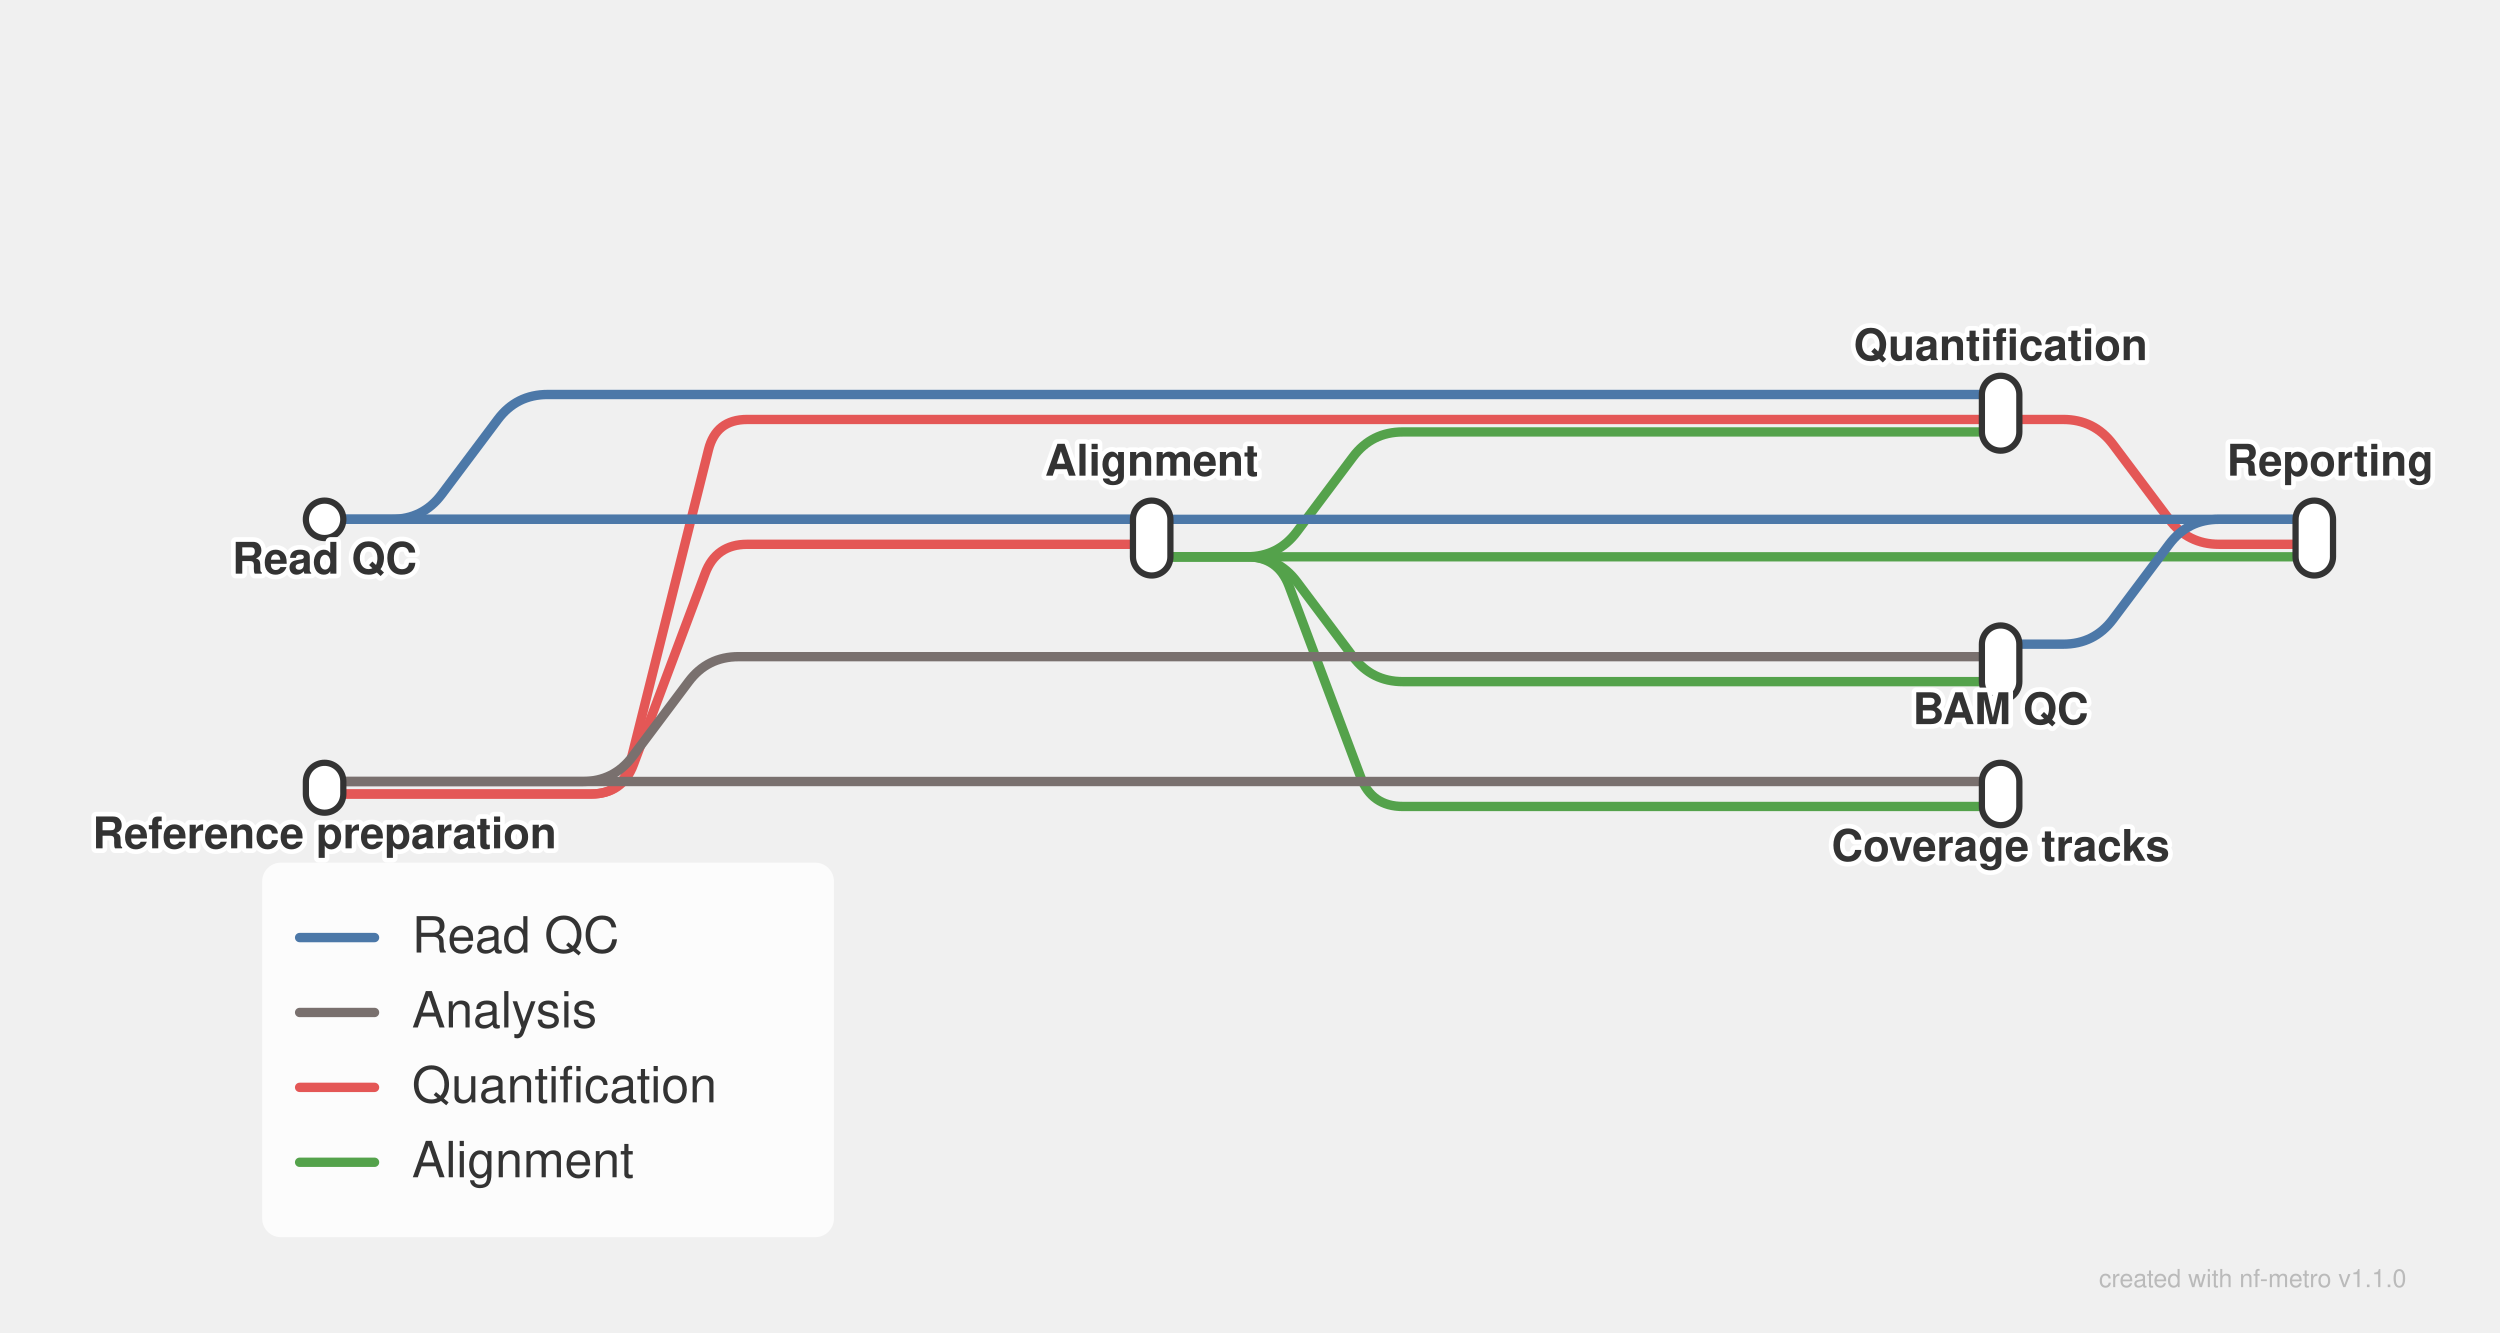
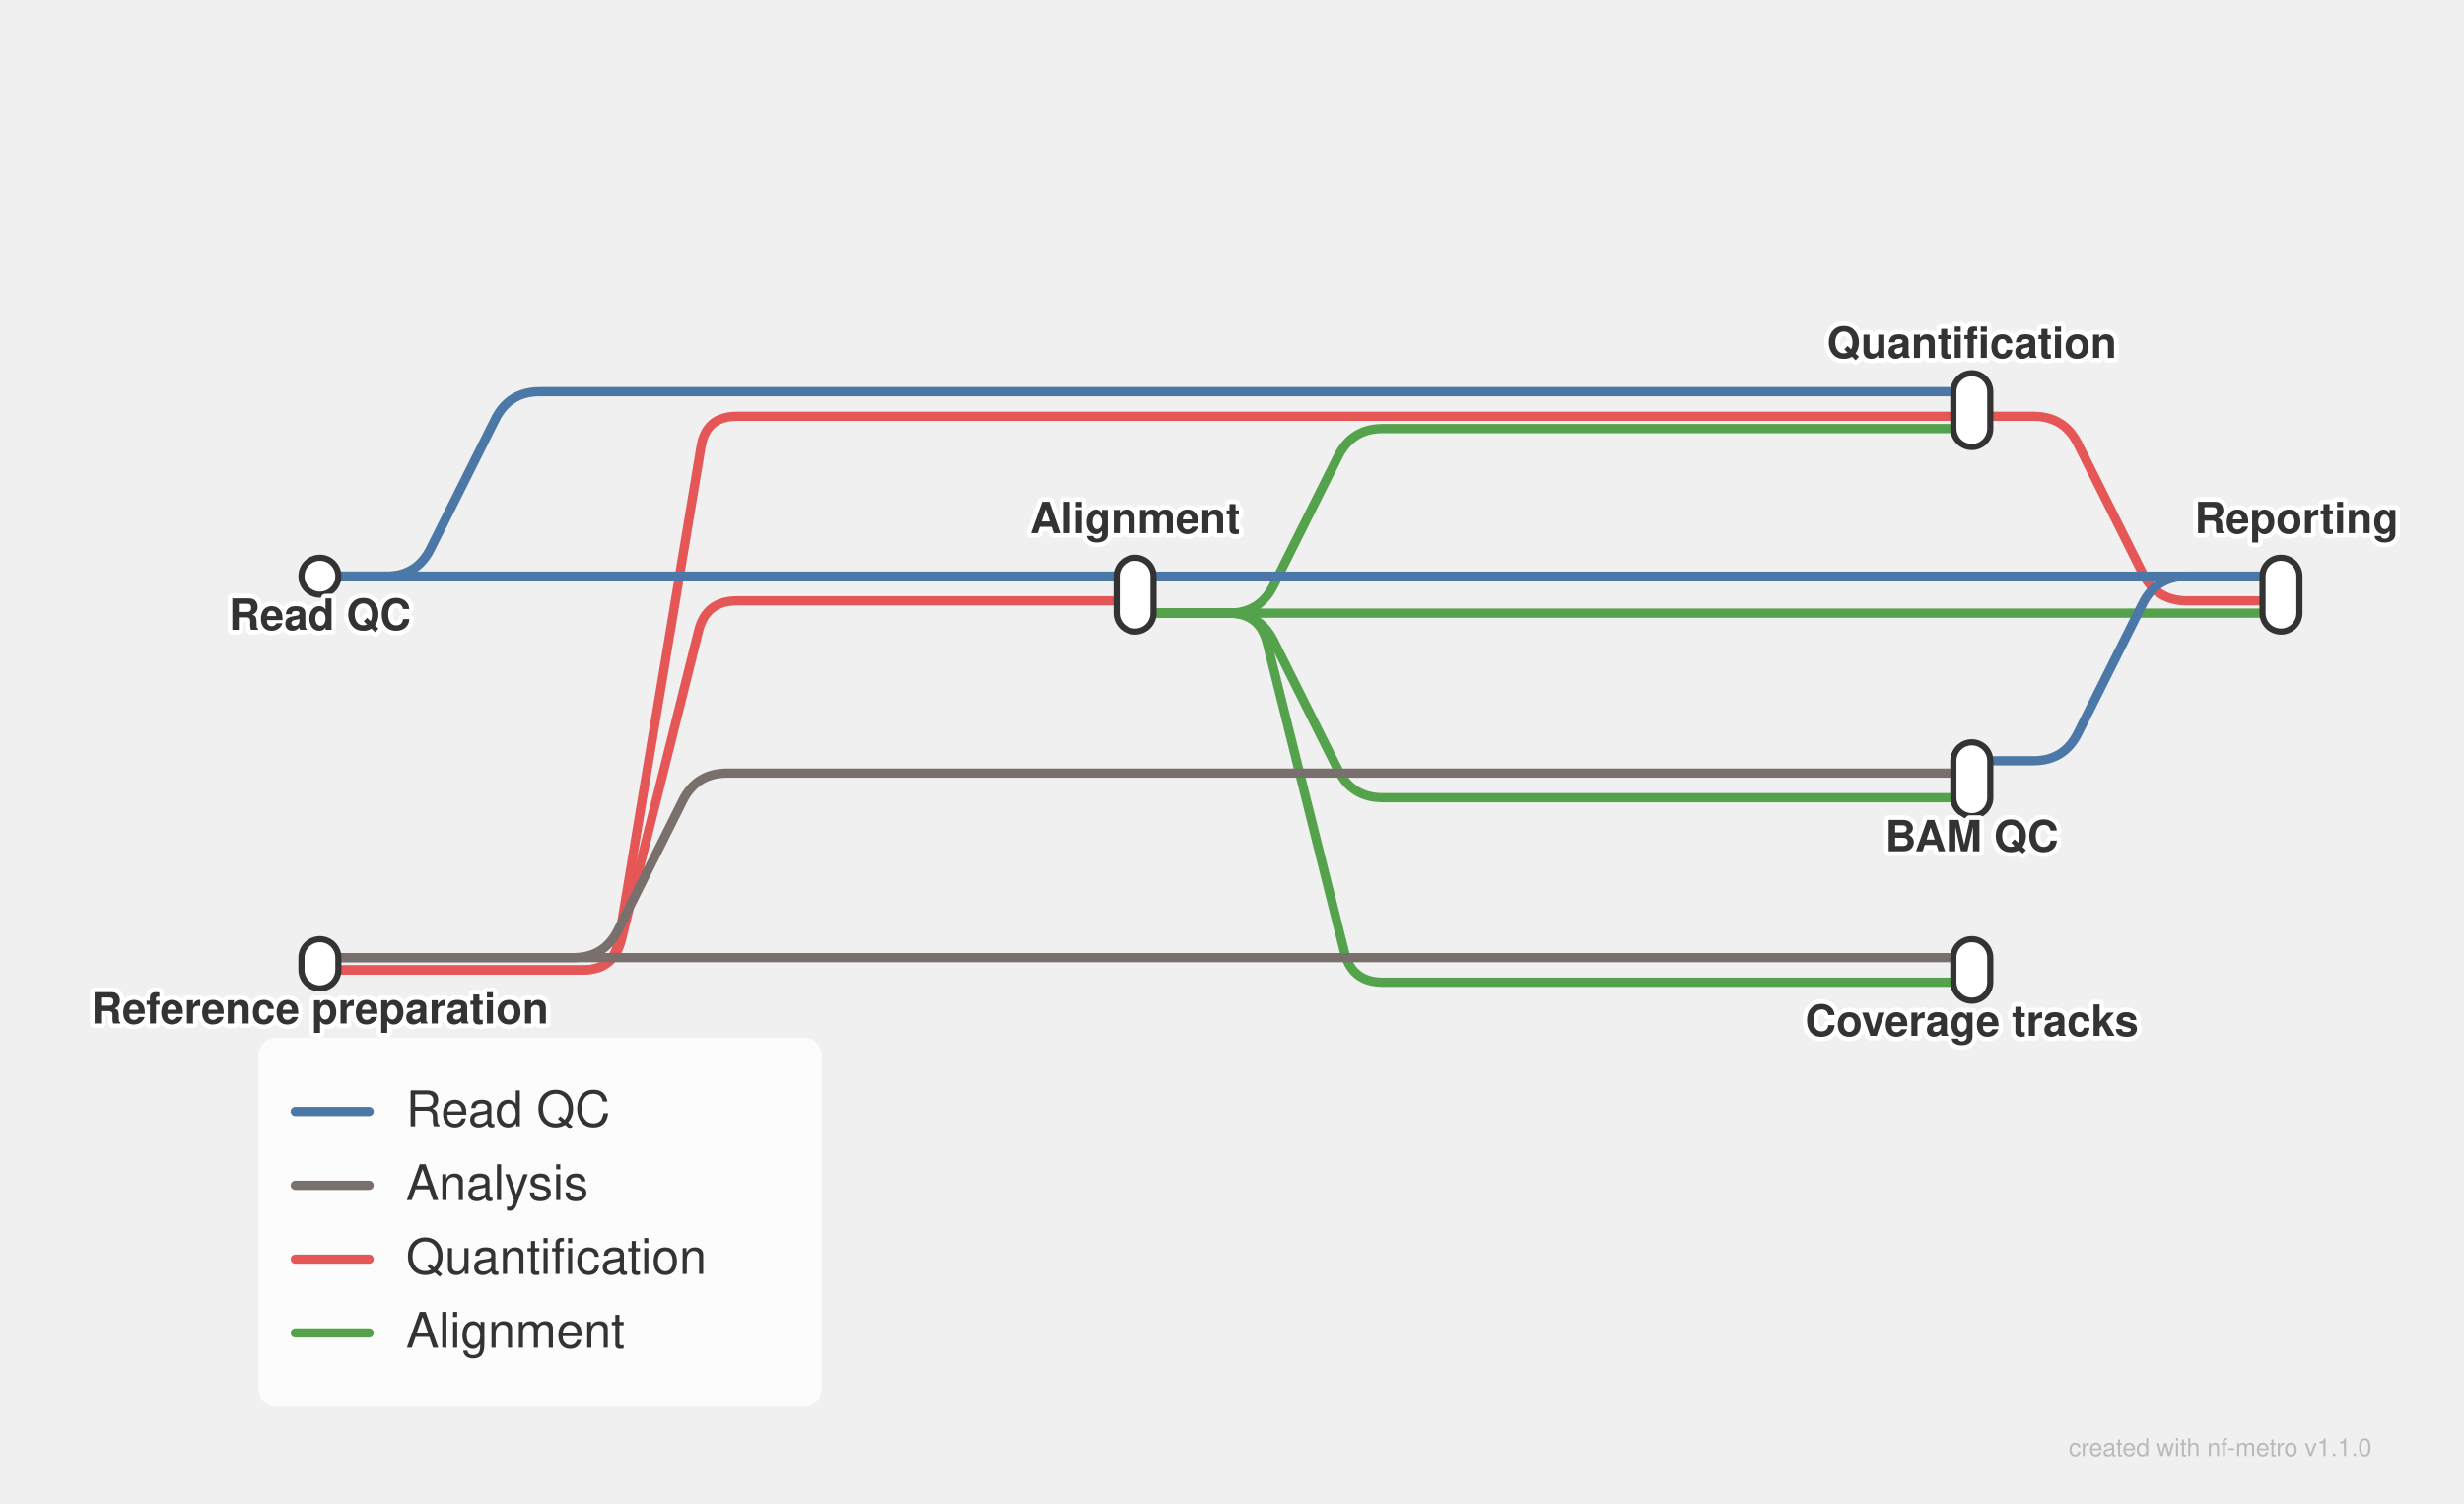
- <svg xmlns="http://www.w3.org/2000/svg" width="777" height="414" viewBox="-24 0 801 414">
+ <svg xmlns="http://www.w3.org/2000/svg" width="777" height="474" viewBox="-24 0 801 474">
  <defs>
</defs>
  <style>.nf-metro-title { fill: var(--nfm-map-title-color, #111111); }
.nf-metro-station-label { fill: var(--nfm-map-label-color, #333333); }
.nf-metro-section-box { fill: var(--nfm-map-section-fill, #ededed); stroke: var(--nfm-map-section-stroke, #e6e6e6); }
.nf-metro-section-label { fill: var(--nfm-map-section-label-color, #666666); }
.nf-metro-group-label { fill: var(--nfm-map-section-label-color, #666666); }
.nf-metro-group-underline { stroke: var(--nfm-map-section-label-color, #666666); }
.nf-metro-legend-bg { fill: var(--nfm-map-legend-bg, rgba(255, 255, 255, 0.8)); }
.nf-metro-legend-text { fill: var(--nfm-map-legend-text-color, #333333); }
.nf-metro-marker-stroke { stroke: var(--nfm-map-marker-stroke, #333333); }
.nf-metro-label-halo { fill: var(--nfm-map-bg, #ffffff); stroke: var(--nfm-map-bg, #ffffff); }</style>
  <style>@media (prefers-color-scheme: dark) {
    .nf-metro-section-label { fill: #d0d0d0; }
    .nf-metro-section-num-circle { fill: #777777; }
    .nf-metro-title { fill: #ffffff; }
}
</style>
-   <path d="M345.0,172.0 L375.5,172.0 Q385.5,172.0,391.5,180.0 L409.5,204.0 Q415.5,212.0,425.5,212.0 L617.0,212.0" stroke="#54A24B" stroke-width="3.0" fill="none" stroke-linecap="round" stroke-linejoin="round" class="metro-line-align" data-line-id="align" />
-   <path d="M345.0,172.0 L375.5,172.0 Q385.5,172.0,389.011,181.363 L411.989,242.637 Q415.5,252.0,425.5,252.0 L617.0,252.0" stroke="#54A24B" stroke-width="3.0" fill="none" stroke-linecap="round" stroke-linejoin="round" class="metro-line-align" data-line-id="align" />
-   <path d="M345.0,172.0 L375.5,172.0 Q385.5,172.0,391.5,164.0 L409.5,140.0 Q415.5,132.0,425.5,132.0 L617.0,132.0" stroke="#54A24B" stroke-width="3.0" fill="none" stroke-linecap="round" stroke-linejoin="round" class="metro-line-align" data-line-id="align" />
-   <path d="M345.0,172.0 L717.5,172.0" stroke="#54A24B" stroke-width="3.0" stroke-linecap="round" class="metro-line-align" data-line-id="align" />
-   <path d="M80.0,248.0 L165.424,248.0 Q175.424,248.0,178.935,238.637 L201.913,177.363 Q205.424,168.0,215.424,168.0 L345.0,168.0" stroke="#E45756" stroke-width="3.0" fill="none" stroke-linecap="round" stroke-linejoin="round" class="metro-line-quantify" data-line-id="quantify" />
-   <path d="M80.0,248.0 L165.424,248.0 Q175.424,248.0,177.849,238.299 L202.999,137.701 Q205.424,128.0,215.424,128.0 L617.0,128.0" stroke="#E45756" stroke-width="3.0" fill="none" stroke-linecap="round" stroke-linejoin="round" class="metro-line-quantify" data-line-id="quantify" />
-   <path d="M617.0,128.0 L637.0,128.0 Q647.0,128.0,653.0,136.0 L671.0,160.0 Q677.0,168.0,687.0,168.0 L717.5,168.0" stroke="#E45756" stroke-width="3.0" fill="none" stroke-linecap="round" stroke-linejoin="round" class="metro-line-quantify" data-line-id="quantify" />
-   <path d="M80.0,244.0 L162.652,244.0 Q172.652,244.0,178.652,236.0 L196.652,212.0 Q202.652,204.0,212.652,204.0 L617.0,204.0" stroke="#79706E" stroke-width="3.0" fill="none" stroke-linecap="round" stroke-linejoin="round" class="metro-line-generic" data-line-id="generic" />
-   <path d="M80.0,244.0 L617.0,244.0" stroke="#79706E" stroke-width="3.0" stroke-linecap="round" class="metro-line-generic" data-line-id="generic" />
-   <path d="M617.0,200.0 L637.0,200.0 Q647.0,200.0,653.0,192.0 L671.0,168.0 Q677.0,160.0,687.0,160.0 L717.5,160.0" stroke="#4C78A8" stroke-width="3.0" fill="none" stroke-linecap="round" stroke-linejoin="round" class="metro-line-qc" data-line-id="qc" />
-   <path d="M80.0,160.0 L345.0,160.0" stroke="#4C78A8" stroke-width="3.0" stroke-linecap="round" class="metro-line-qc" data-line-id="qc" />
-   <path d="M80.0,160.0 L101.5,160.0 Q111.5,160.0,117.5,152.0 L135.5,128.0 Q141.5,120.0,151.5,120.0 L617.0,120.0" stroke="#4C78A8" stroke-width="3.0" fill="none" stroke-linecap="round" stroke-linejoin="round" class="metro-line-qc" data-line-id="qc" />
-   <path d="M80.0,160.0 L717.5,160.0" stroke="#4C78A8" stroke-width="3.0" stroke-linecap="round" class="metro-line-qc" data-line-id="qc" />
-   <g class="nf-metro-station-group" data-node-id="g_fastq_qc_qc" data-node-cx="80.0" data-node-cy="160.0" data-node-r="6.0" data-node-groups="qc" data-node-w="12.0" data-node-h="12.0" data-node-rx="6.0">
-     <rect x="74.0" y="154.0" width="12.0" height="12.0" rx="6.0" ry="6.0" fill="#ffffff" stroke="#333333" stroke-width="2.0" class="nf-metro-station" data-station-id="g_fastq_qc_qc" data-station-lines="qc" data-station-label="Read QC" />
+   <path d="M345.0,192.0 L375.5,192.0 Q385.5,192.0,389.972,200.944 L411.028,243.056 Q415.5,252.0,425.5,252.0 L617.0,252.0" stroke="#54A24B" stroke-width="3.0" fill="none" stroke-linecap="round" stroke-linejoin="round" class="metro-line-align" data-line-id="align" />
+   <path d="M345.0,192.0 L375.5,192.0 Q385.5,192.0,387.925,201.701 L413.075,302.299 Q415.5,312.0,425.5,312.0 L617.0,312.0" stroke="#54A24B" stroke-width="3.0" fill="none" stroke-linecap="round" stroke-linejoin="round" class="metro-line-align" data-line-id="align" />
+   <path d="M345.0,192.0 L375.5,192.0 Q385.5,192.0,389.972,183.056 L411.028,140.944 Q415.5,132.0,425.5,132.0 L617.0,132.0" stroke="#54A24B" stroke-width="3.0" fill="none" stroke-linecap="round" stroke-linejoin="round" class="metro-line-align" data-line-id="align" />
+   <path d="M345.0,192.0 L717.5,192.0" stroke="#54A24B" stroke-width="3.0" stroke-linecap="round" class="metro-line-align" data-line-id="align" />
+   <path d="M80.0,308.0 L165.541,308.0 Q175.541,308.0,177.966,298.299 L203.116,197.701 Q205.541,188.0,215.541,188.0 L345.0,188.0" stroke="#E45756" stroke-width="3.0" fill="none" stroke-linecap="round" stroke-linejoin="round" class="metro-line-quantify" data-line-id="quantify" />
+   <path d="M80.0,308.0 L165.541,308.0 Q175.541,308.0,177.185,298.136 L203.897,137.864 Q205.541,128.0,215.541,128.0 L617.0,128.0" stroke="#E45756" stroke-width="3.0" fill="none" stroke-linecap="round" stroke-linejoin="round" class="metro-line-quantify" data-line-id="quantify" />
+   <path d="M617.0,128.0 L637.0,128.0 Q647.0,128.0,651.472,136.944 L672.528,179.056 Q677.0,188.0,687.0,188.0 L717.5,188.0" stroke="#E45756" stroke-width="3.0" fill="none" stroke-linecap="round" stroke-linejoin="round" class="metro-line-quantify" data-line-id="quantify" />
+   <path d="M80.0,304.0 L162.418,304.0 Q172.418,304.0,176.89,295.056 L197.946,252.944 Q202.418,244.0,212.418,244.0 L617.0,244.0" stroke="#79706E" stroke-width="3.0" fill="none" stroke-linecap="round" stroke-linejoin="round" class="metro-line-generic" data-line-id="generic" />
+   <path d="M80.0,304.0 L617.0,304.0" stroke="#79706E" stroke-width="3.0" stroke-linecap="round" class="metro-line-generic" data-line-id="generic" />
+   <path d="M617.0,240.0 L637.0,240.0 Q647.0,240.0,651.472,231.056 L672.528,188.944 Q677.0,180.0,687.0,180.0 L717.5,180.0" stroke="#4C78A8" stroke-width="3.0" fill="none" stroke-linecap="round" stroke-linejoin="round" class="metro-line-qc" data-line-id="qc" />
+   <path d="M80.0,180.0 L345.0,180.0" stroke="#4C78A8" stroke-width="3.0" stroke-linecap="round" class="metro-line-qc" data-line-id="qc" />
+   <path d="M80.0,180.0 L101.5,180.0 Q111.5,180.0,115.972,171.056 L137.028,128.944 Q141.5,120.0,151.5,120.0 L617.0,120.0" stroke="#4C78A8" stroke-width="3.0" fill="none" stroke-linecap="round" stroke-linejoin="round" class="metro-line-qc" data-line-id="qc" />
+   <path d="M80.0,180.0 L717.5,180.0" stroke="#4C78A8" stroke-width="3.0" stroke-linecap="round" class="metro-line-qc" data-line-id="qc" />
+   <g class="nf-metro-station-group" data-node-id="g_fastq_qc_qc" data-node-cx="80.0" data-node-cy="180.0" data-node-r="6.0" data-node-groups="qc" data-node-w="12.0" data-node-h="12.0" data-node-rx="6.0">
+     <rect x="74.0" y="174.0" width="12.0" height="12.0" rx="6.0" ry="6.0" fill="#ffffff" stroke="#333333" stroke-width="2.0" class="nf-metro-station" data-station-id="g_fastq_qc_qc" data-station-lines="qc" data-station-label="Read QC" />
  </g>
-   <g class="nf-metro-station-group" data-node-id="g_prepare_genome_generic" data-node-cx="80.0" data-node-cy="246.0" data-node-r="6.0" data-node-groups="generic,quantify" data-node-w="12.0" data-node-h="16.0" data-node-rx="6.0">
-     <rect x="74.0" y="238.0" width="12.0" height="16.0" rx="6.0" ry="6.0" fill="#ffffff" stroke="#333333" stroke-width="2.0" class="nf-metro-station" data-station-id="g_prepare_genome_generic" data-station-lines="generic,quantify" data-station-label="Reference preparation" />
+   <g class="nf-metro-station-group" data-node-id="g_prepare_genome_generic" data-node-cx="80.0" data-node-cy="306.0" data-node-r="6.0" data-node-groups="generic,quantify" data-node-w="12.0" data-node-h="16.0" data-node-rx="6.0">
+     <rect x="74.0" y="298.0" width="12.0" height="16.0" rx="6.0" ry="6.0" fill="#ffffff" stroke="#333333" stroke-width="2.0" class="nf-metro-station" data-station-id="g_prepare_genome_generic" data-station-lines="generic,quantify" data-station-label="Reference preparation" />
  </g>
-   <g class="nf-metro-station-group" data-node-id="g_alignment_align" data-node-cx="345.0" data-node-cy="166.0" data-node-r="6.0" data-node-groups="align,qc,quantify" data-node-w="12.0" data-node-h="24.0" data-node-rx="6.0">
-     <rect x="339.0" y="154.0" width="12.0" height="24.0" rx="6.0" ry="6.0" fill="#ffffff" stroke="#333333" stroke-width="2.0" class="nf-metro-station" data-station-id="g_alignment_align" data-station-lines="align,qc,quantify" data-station-label="Alignment" />
+   <g class="nf-metro-station-group" data-node-id="g_alignment_align" data-node-cx="345.0" data-node-cy="186.0" data-node-r="6.0" data-node-groups="align,qc,quantify" data-node-w="12.0" data-node-h="24.0" data-node-rx="6.0">
+     <rect x="339.0" y="174.0" width="12.0" height="24.0" rx="6.0" ry="6.0" fill="#ffffff" stroke="#333333" stroke-width="2.0" class="nf-metro-station" data-station-id="g_alignment_align" data-station-lines="align,qc,quantify" data-station-label="Alignment" />
  </g>
-   <g class="nf-metro-station-group" data-node-id="g_bam_qc_qc" data-node-cx="617.0" data-node-cy="206.0" data-node-r="6.0" data-node-groups="align,generic,qc" data-node-w="12.0" data-node-h="24.0" data-node-rx="6.0">
-     <rect x="611.0" y="194.0" width="12.0" height="24.0" rx="6.0" ry="6.0" fill="#ffffff" stroke="#333333" stroke-width="2.0" class="nf-metro-station" data-station-id="g_bam_qc_qc" data-station-lines="align,generic,qc" data-station-label="BAM QC" />
+   <g class="nf-metro-station-group" data-node-id="g_bam_qc_qc" data-node-cx="617.0" data-node-cy="246.0" data-node-r="6.0" data-node-groups="align,generic,qc" data-node-w="12.0" data-node-h="24.0" data-node-rx="6.0">
+     <rect x="611.0" y="234.0" width="12.0" height="24.0" rx="6.0" ry="6.0" fill="#ffffff" stroke="#333333" stroke-width="2.0" class="nf-metro-station" data-station-id="g_bam_qc_qc" data-station-lines="align,generic,qc" data-station-label="BAM QC" />
  </g>
-   <g class="nf-metro-station-group" data-node-id="g_bigwig_generic" data-node-cx="617.0" data-node-cy="248.0" data-node-r="6.0" data-node-groups="align,generic" data-node-w="12.0" data-node-h="20.0" data-node-rx="6.0">
-     <rect x="611.0" y="238.0" width="12.0" height="20.0" rx="6.0" ry="6.0" fill="#ffffff" stroke="#333333" stroke-width="2.0" class="nf-metro-station" data-station-id="g_bigwig_generic" data-station-lines="align,generic" data-station-label="Coverage tracks" />
+   <g class="nf-metro-station-group" data-node-id="g_bigwig_generic" data-node-cx="617.0" data-node-cy="308.0" data-node-r="6.0" data-node-groups="align,generic" data-node-w="12.0" data-node-h="20.0" data-node-rx="6.0">
+     <rect x="611.0" y="298.0" width="12.0" height="20.0" rx="6.0" ry="6.0" fill="#ffffff" stroke="#333333" stroke-width="2.0" class="nf-metro-station" data-station-id="g_bigwig_generic" data-station-lines="align,generic" data-station-label="Coverage tracks" />
  </g>
  <g class="nf-metro-station-group" data-node-id="g_quantification_quantify" data-node-cx="617.0" data-node-cy="126.0" data-node-r="6.0" data-node-groups="align,qc,quantify" data-node-w="12.0" data-node-h="24.0" data-node-rx="6.0">
    <rect x="611.0" y="114.0" width="12.0" height="24.0" rx="6.0" ry="6.0" fill="#ffffff" stroke="#333333" stroke-width="2.0" class="nf-metro-station" data-station-id="g_quantification_quantify" data-station-lines="align,qc,quantify" data-station-label="Quantification" />
  </g>
-   <g class="nf-metro-station-group" data-node-id="g_report_report" data-node-cx="717.5" data-node-cy="166.0" data-node-r="6.0" data-node-groups="align,qc,quantify" data-node-w="12.0" data-node-h="24.0" data-node-rx="6.0">
-     <rect x="711.5" y="154.0" width="12.0" height="24.0" rx="6.0" ry="6.0" fill="#ffffff" stroke="#333333" stroke-width="2.0" class="nf-metro-station" data-station-id="g_report_report" data-station-lines="align,qc,quantify" data-station-label="Reporting" />
+   <g class="nf-metro-station-group" data-node-id="g_report_report" data-node-cx="717.5" data-node-cy="186.0" data-node-r="6.0" data-node-groups="align,qc,quantify" data-node-w="12.0" data-node-h="24.0" data-node-rx="6.0">
+     <rect x="711.5" y="174.0" width="12.0" height="24.0" rx="6.0" ry="6.0" fill="#ffffff" stroke="#333333" stroke-width="2.0" class="nf-metro-station" data-station-id="g_report_report" data-station-lines="align,qc,quantify" data-station-label="Reporting" />
  </g>
-   <text x="80.0" y="171.0" font-size="14.0" fill="#ffffff" stroke="#ffffff" stroke-width="3.0" stroke-linejoin="round" font-family="'Helvetica Neue', Helvetica, Arial, sans-serif" font-weight="bold" aria-hidden="true" class="nf-metro-label-halo" text-anchor="middle" dominant-baseline="hanging">Read QC</text>
-   <text x="80.0" y="171.0" font-size="14.0" fill="#333333" font-family="'Helvetica Neue', Helvetica, Arial, sans-serif" font-weight="bold" text-anchor="middle" dominant-baseline="hanging" data-station-id="g_fastq_qc_qc" class="nf-metro-station-label">Read QC</text>
-   <text x="80.0" y="259.0" font-size="14.0" fill="#ffffff" stroke="#ffffff" stroke-width="3.0" stroke-linejoin="round" font-family="'Helvetica Neue', Helvetica, Arial, sans-serif" font-weight="bold" aria-hidden="true" class="nf-metro-label-halo" text-anchor="middle" dominant-baseline="hanging">Reference preparation</text>
-   <text x="80.0" y="259.0" font-size="14.0" fill="#333333" font-family="'Helvetica Neue', Helvetica, Arial, sans-serif" font-weight="bold" text-anchor="middle" dominant-baseline="hanging" data-station-id="g_prepare_genome_generic" class="nf-metro-station-label">Reference preparation</text>
-   <text x="345.0" y="146.0" font-size="14.0" fill="#ffffff" stroke="#ffffff" stroke-width="3.0" stroke-linejoin="round" font-family="'Helvetica Neue', Helvetica, Arial, sans-serif" font-weight="bold" aria-hidden="true" class="nf-metro-label-halo" text-anchor="middle" dominant-baseline="auto">Alignment</text>
-   <text x="345.0" y="146.0" font-size="14.0" fill="#333333" font-family="'Helvetica Neue', Helvetica, Arial, sans-serif" font-weight="bold" text-anchor="middle" dominant-baseline="auto" data-station-id="g_alignment_align" class="nf-metro-station-label">Alignment</text>
+   <text x="80.0" y="191.0" font-size="14.0" fill="#ffffff" stroke="#ffffff" stroke-width="3.0" stroke-linejoin="round" font-family="'Helvetica Neue', Helvetica, Arial, sans-serif" font-weight="bold" aria-hidden="true" class="nf-metro-label-halo" text-anchor="middle" dominant-baseline="hanging">Read QC</text>
+   <text x="80.0" y="191.0" font-size="14.0" fill="#333333" font-family="'Helvetica Neue', Helvetica, Arial, sans-serif" font-weight="bold" text-anchor="middle" dominant-baseline="hanging" data-station-id="g_fastq_qc_qc" class="nf-metro-station-label">Read QC</text>
+   <text x="80.0" y="319.0" font-size="14.0" fill="#ffffff" stroke="#ffffff" stroke-width="3.0" stroke-linejoin="round" font-family="'Helvetica Neue', Helvetica, Arial, sans-serif" font-weight="bold" aria-hidden="true" class="nf-metro-label-halo" text-anchor="middle" dominant-baseline="hanging">Reference preparation</text>
+   <text x="80.0" y="319.0" font-size="14.0" fill="#333333" font-family="'Helvetica Neue', Helvetica, Arial, sans-serif" font-weight="bold" text-anchor="middle" dominant-baseline="hanging" data-station-id="g_prepare_genome_generic" class="nf-metro-station-label">Reference preparation</text>
+   <text x="345.0" y="166.0" font-size="14.0" fill="#ffffff" stroke="#ffffff" stroke-width="3.0" stroke-linejoin="round" font-family="'Helvetica Neue', Helvetica, Arial, sans-serif" font-weight="bold" aria-hidden="true" class="nf-metro-label-halo" text-anchor="middle" dominant-baseline="auto">Alignment</text>
+   <text x="345.0" y="166.0" font-size="14.0" fill="#333333" font-family="'Helvetica Neue', Helvetica, Arial, sans-serif" font-weight="bold" text-anchor="middle" dominant-baseline="auto" data-station-id="g_alignment_align" class="nf-metro-station-label">Alignment</text>
  <text x="617.0" y="109.0" font-size="14.0" fill="#ffffff" stroke="#ffffff" stroke-width="3.0" stroke-linejoin="round" font-family="'Helvetica Neue', Helvetica, Arial, sans-serif" font-weight="bold" aria-hidden="true" class="nf-metro-label-halo" text-anchor="middle" dominant-baseline="auto">Quantification</text>
  <text x="617.0" y="109.0" font-size="14.0" fill="#333333" font-family="'Helvetica Neue', Helvetica, Arial, sans-serif" font-weight="bold" text-anchor="middle" dominant-baseline="auto" data-station-id="g_quantification_quantify" class="nf-metro-station-label">Quantification</text>
-   <text x="617.0" y="219.2" font-size="14.0" fill="#ffffff" stroke="#ffffff" stroke-width="3.0" stroke-linejoin="round" font-family="'Helvetica Neue', Helvetica, Arial, sans-serif" font-weight="bold" aria-hidden="true" class="nf-metro-label-halo" text-anchor="middle" dominant-baseline="hanging">BAM QC</text>
-   <text x="617.0" y="219.2" font-size="14.0" fill="#333333" font-family="'Helvetica Neue', Helvetica, Arial, sans-serif" font-weight="bold" text-anchor="middle" dominant-baseline="hanging" data-station-id="g_bam_qc_qc" class="nf-metro-station-label">BAM QC</text>
-   <text x="617.0" y="263.0" font-size="14.0" fill="#ffffff" stroke="#ffffff" stroke-width="3.0" stroke-linejoin="round" font-family="'Helvetica Neue', Helvetica, Arial, sans-serif" font-weight="bold" aria-hidden="true" class="nf-metro-label-halo" text-anchor="middle" dominant-baseline="hanging">Coverage tracks</text>
-   <text x="617.0" y="263.0" font-size="14.0" fill="#333333" font-family="'Helvetica Neue', Helvetica, Arial, sans-serif" font-weight="bold" text-anchor="middle" dominant-baseline="hanging" data-station-id="g_bigwig_generic" class="nf-metro-station-label">Coverage tracks</text>
-   <text x="722.6" y="146.0" font-size="14.0" fill="#ffffff" stroke="#ffffff" stroke-width="3.0" stroke-linejoin="round" font-family="'Helvetica Neue', Helvetica, Arial, sans-serif" font-weight="bold" aria-hidden="true" class="nf-metro-label-halo" text-anchor="middle" dominant-baseline="auto">Reporting</text>
-   <text x="722.6" y="146.0" font-size="14.0" fill="#333333" font-family="'Helvetica Neue', Helvetica, Arial, sans-serif" font-weight="bold" text-anchor="middle" dominant-baseline="auto" data-station-id="g_report_report" class="nf-metro-station-label">Reporting</text>
-   <rect x="60.0" y="270.0" width="183.2" height="120.0" rx="6" ry="6" fill="rgba(255, 255, 255, 0.8)" class="nf-metro-legend-bg" />
-   <path d="M72.0,294.0 L96.0,294.0" stroke="#4C78A8" stroke-width="3.0" stroke-linecap="round" />
-   <text x="108.0" y="294.0" font-size="16.0" fill="#333333" font-family="'Helvetica Neue', Helvetica, Arial, sans-serif" dy="0.3em" class="nf-metro-legend-text">Read QC</text>
-   <path d="M72.0,318.0 L96.0,318.0" stroke="#79706E" stroke-width="3.0" stroke-linecap="round" />
-   <text x="108.0" y="318.0" font-size="16.0" fill="#333333" font-family="'Helvetica Neue', Helvetica, Arial, sans-serif" dy="0.3em" class="nf-metro-legend-text">Analysis</text>
-   <path d="M72.0,342.0 L96.0,342.0" stroke="#E45756" stroke-width="3.0" stroke-linecap="round" />
-   <text x="108.0" y="342.0" font-size="16.0" fill="#333333" font-family="'Helvetica Neue', Helvetica, Arial, sans-serif" dy="0.3em" class="nf-metro-legend-text">Quantification</text>
-   <path d="M72.0,366.0 L96.0,366.0" stroke="#54A24B" stroke-width="3.0" stroke-linecap="round" />
-   <text x="108.0" y="366.0" font-size="16.0" fill="#333333" font-family="'Helvetica Neue', Helvetica, Arial, sans-serif" dy="0.3em" class="nf-metro-legend-text">Alignment</text>
-   <text x="747.0" y="406.0" font-size="8" fill="rgba(150, 150, 150, 0.6)" font-family="'Helvetica Neue', Helvetica, Arial, sans-serif" text-anchor="end">created with nf-metro v1.1.0</text>
+   <text x="617.0" y="263.0" font-size="14.0" fill="#ffffff" stroke="#ffffff" stroke-width="3.0" stroke-linejoin="round" font-family="'Helvetica Neue', Helvetica, Arial, sans-serif" font-weight="bold" aria-hidden="true" class="nf-metro-label-halo" text-anchor="middle" dominant-baseline="hanging">BAM QC</text>
+   <text x="617.0" y="263.0" font-size="14.0" fill="#333333" font-family="'Helvetica Neue', Helvetica, Arial, sans-serif" font-weight="bold" text-anchor="middle" dominant-baseline="hanging" data-station-id="g_bam_qc_qc" class="nf-metro-station-label">BAM QC</text>
+   <text x="617.0" y="323.0" font-size="14.0" fill="#ffffff" stroke="#ffffff" stroke-width="3.0" stroke-linejoin="round" font-family="'Helvetica Neue', Helvetica, Arial, sans-serif" font-weight="bold" aria-hidden="true" class="nf-metro-label-halo" text-anchor="middle" dominant-baseline="hanging">Coverage tracks</text>
+   <text x="617.0" y="323.0" font-size="14.0" fill="#333333" font-family="'Helvetica Neue', Helvetica, Arial, sans-serif" font-weight="bold" text-anchor="middle" dominant-baseline="hanging" data-station-id="g_bigwig_generic" class="nf-metro-station-label">Coverage tracks</text>
+   <text x="722.6" y="166.0" font-size="14.0" fill="#ffffff" stroke="#ffffff" stroke-width="3.0" stroke-linejoin="round" font-family="'Helvetica Neue', Helvetica, Arial, sans-serif" font-weight="bold" aria-hidden="true" class="nf-metro-label-halo" text-anchor="middle" dominant-baseline="auto">Reporting</text>
+   <text x="722.6" y="166.0" font-size="14.0" fill="#333333" font-family="'Helvetica Neue', Helvetica, Arial, sans-serif" font-weight="bold" text-anchor="middle" dominant-baseline="auto" data-station-id="g_report_report" class="nf-metro-station-label">Reporting</text>
+   <rect x="60.0" y="330.0" width="183.2" height="120.0" rx="6" ry="6" fill="rgba(255, 255, 255, 0.8)" class="nf-metro-legend-bg" />
+   <path d="M72.0,354.0 L96.0,354.0" stroke="#4C78A8" stroke-width="3.0" stroke-linecap="round" />
+   <text x="108.0" y="354.0" font-size="16.0" fill="#333333" font-family="'Helvetica Neue', Helvetica, Arial, sans-serif" dy="0.3em" class="nf-metro-legend-text">Read QC</text>
+   <path d="M72.0,378.0 L96.0,378.0" stroke="#79706E" stroke-width="3.0" stroke-linecap="round" />
+   <text x="108.0" y="378.0" font-size="16.0" fill="#333333" font-family="'Helvetica Neue', Helvetica, Arial, sans-serif" dy="0.3em" class="nf-metro-legend-text">Analysis</text>
+   <path d="M72.0,402.0 L96.0,402.0" stroke="#E45756" stroke-width="3.0" stroke-linecap="round" />
+   <text x="108.0" y="402.0" font-size="16.0" fill="#333333" font-family="'Helvetica Neue', Helvetica, Arial, sans-serif" dy="0.3em" class="nf-metro-legend-text">Quantification</text>
+   <path d="M72.0,426.0 L96.0,426.0" stroke="#54A24B" stroke-width="3.0" stroke-linecap="round" />
+   <text x="108.0" y="426.0" font-size="16.0" fill="#333333" font-family="'Helvetica Neue', Helvetica, Arial, sans-serif" dy="0.3em" class="nf-metro-legend-text">Alignment</text>
+   <text x="747.0" y="466.0" font-size="8" fill="rgba(150, 150, 150, 0.6)" font-family="'Helvetica Neue', Helvetica, Arial, sans-serif" text-anchor="end">created with nf-metro v1.1.0</text>
</svg>
